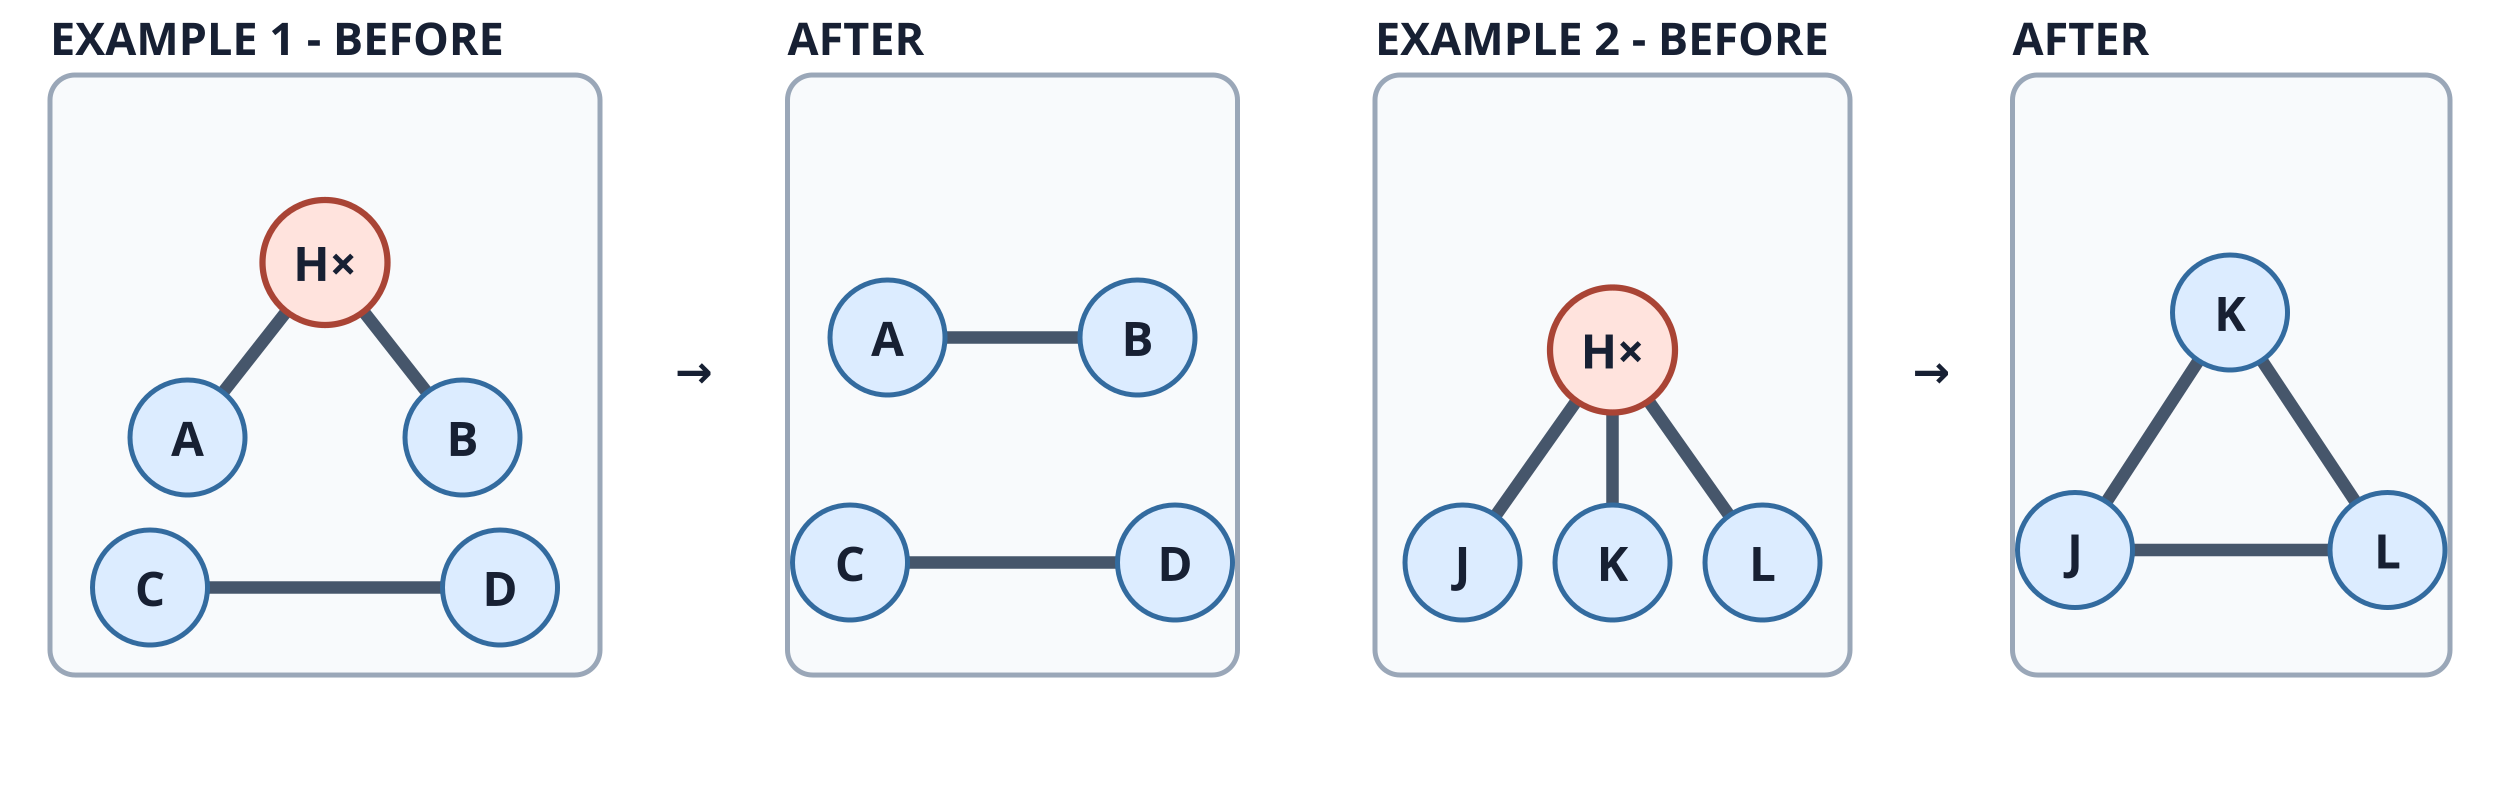
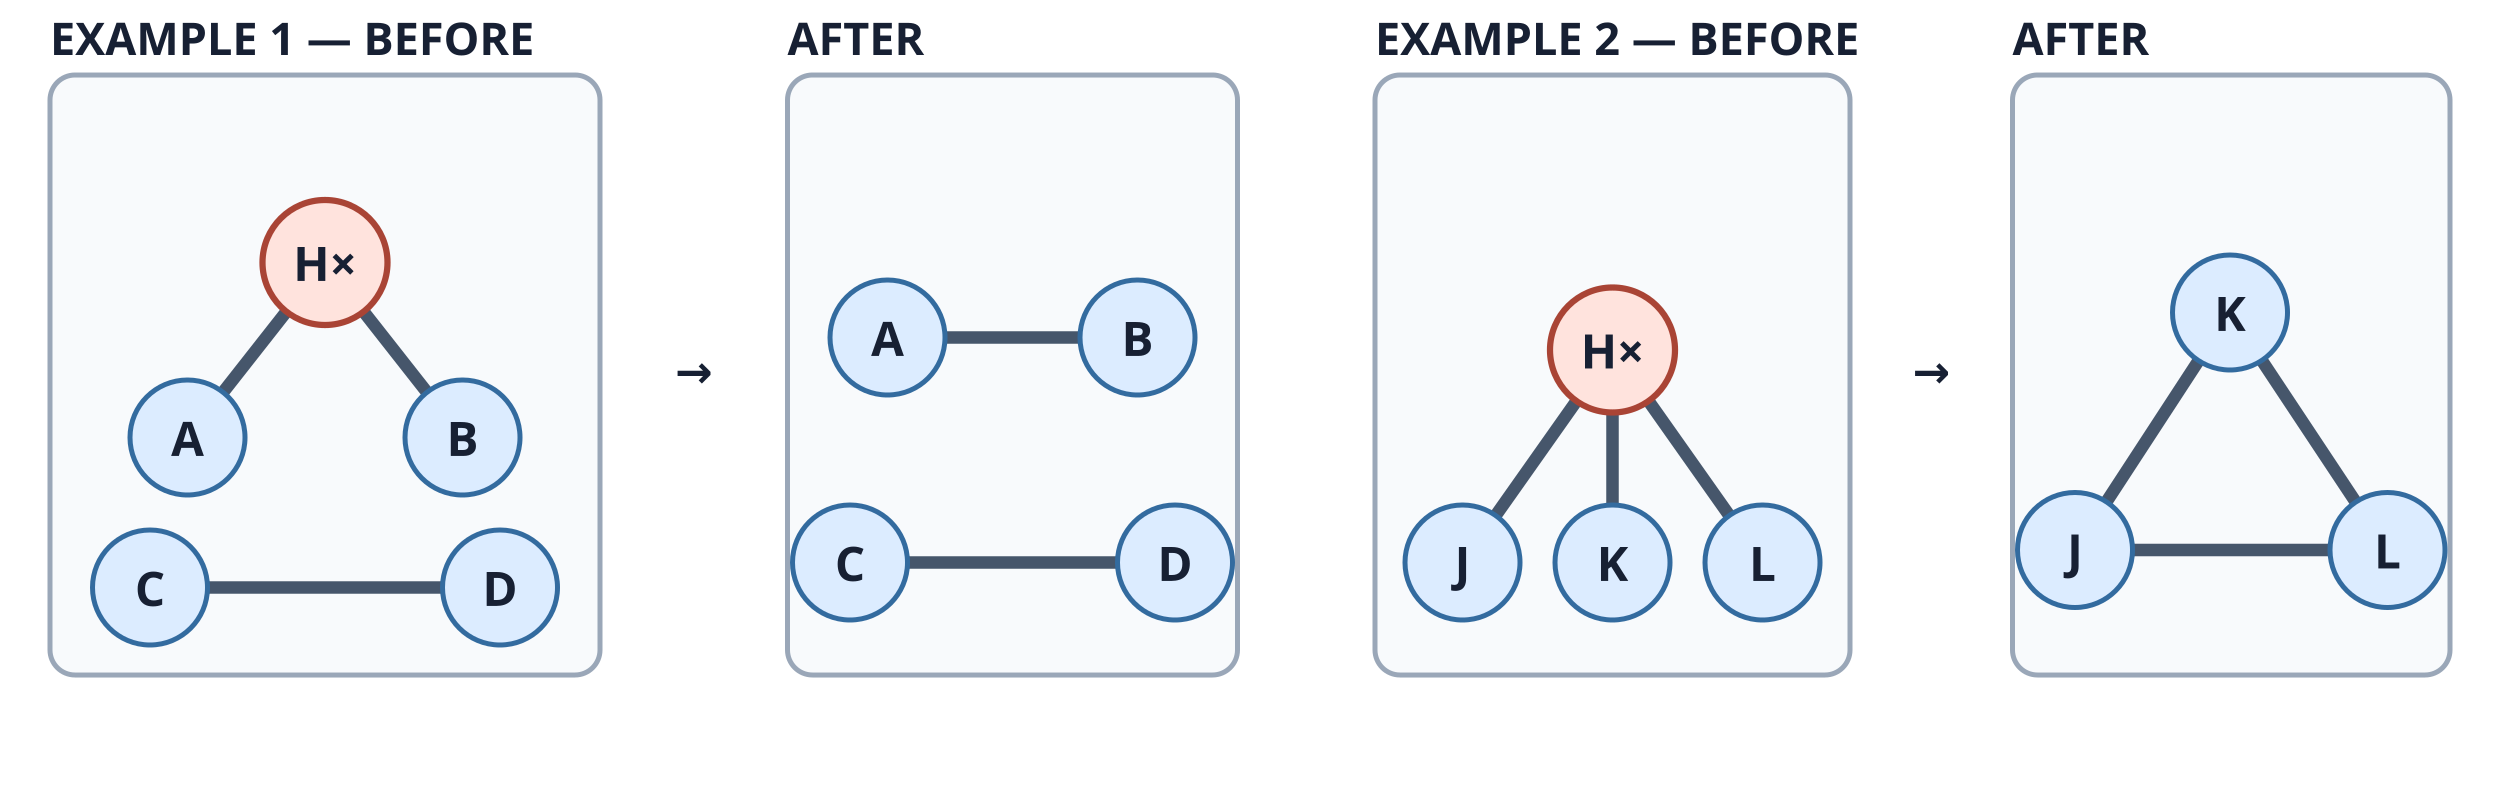
<svg xmlns="http://www.w3.org/2000/svg" width="1000" height="320" viewBox="0 0 1000 320" role="img" aria-labelledby="title desc">
  <style>.panel{fill:#f8fafc;stroke:#9aa7b8;stroke-width:2}.edge{stroke:#46566b;stroke-width:5}.node{fill:#dcecff;stroke:#336b9f;stroke-width:2}.relay{fill:#ffe3dd;stroke:#a94435;stroke-width:2.5}.lab{font:700 19px system-ui,sans-serif;fill:#172033;text-anchor:middle;dominant-baseline:central}.head{font:700 18px system-ui,sans-serif;fill:#172033}</style>
  <g transform="translate(20,30)">
-     <text x="0" y="-8" class="head">EXAMPLE 1 - BEFORE</text>
+     <text x="0" y="-8" class="head">EXAMPLE 1 — BEFORE</text>
    <rect width="220" height="240" rx="10" class="panel" />
    <path d="M110 75L55 145 M110 75L165 145 M40 205H180" class="edge" />
    <g class="node">
      <circle cx="55" cy="145" r="23" />
      <circle cx="165" cy="145" r="23" />
      <circle cx="40" cy="205" r="23" />
      <circle cx="180" cy="205" r="23" />
    </g>
    <circle cx="110" cy="75" r="25" class="relay" />
    <g class="lab">
      <text x="110" y="75">H×</text>
      <text x="55" y="145">A</text>
      <text x="165" y="145">B</text>
      <text x="40" y="205">C</text>
      <text x="180" y="205">D</text>
    </g>
  </g>
  <text x="270" y="155" class="head">→</text>
  <g transform="translate(315,30)">
    <text x="0" y="-8" class="head">AFTER</text>
    <rect width="180" height="240" rx="10" class="panel" />
    <path d="M40 105H140 M25 195H155" class="edge" />
    <g class="node">
      <circle cx="40" cy="105" r="23" />
      <circle cx="140" cy="105" r="23" />
      <circle cx="25" cy="195" r="23" />
      <circle cx="155" cy="195" r="23" />
    </g>
    <g class="lab">
      <text x="40" y="105">A</text>
      <text x="140" y="105">B</text>
      <text x="25" y="195">C</text>
      <text x="155" y="195">D</text>
    </g>
  </g>
  <g transform="translate(550,30)">
-     <text x="0" y="-8" class="head">EXAMPLE 2 - BEFORE</text>
+     <text x="0" y="-8" class="head">EXAMPLE 2 — BEFORE</text>
    <rect width="190" height="240" rx="10" class="panel" />
    <path d="M95 110L35 195 M95 110V195 M95 110L155 195" class="edge" />
    <g class="node">
      <circle cx="35" cy="195" r="23" />
      <circle cx="95" cy="195" r="23" />
      <circle cx="155" cy="195" r="23" />
    </g>
    <circle cx="95" cy="110" r="25" class="relay" />
    <g class="lab">
      <text x="95" y="110">H×</text>
      <text x="35" y="195">J</text>
      <text x="95" y="195">K</text>
      <text x="155" y="195">L</text>
    </g>
  </g>
  <text x="765" y="155" class="head">→</text>
  <g transform="translate(805,30)">
    <text x="0" y="-8" class="head">AFTER</text>
    <rect width="175" height="240" rx="10" class="panel" />
    <path d="M25 190L87 95 L150 190 Z" class="edge" fill="none" />
    <g class="node">
      <circle cx="25" cy="190" r="23" />
      <circle cx="87" cy="95" r="23" />
      <circle cx="150" cy="190" r="23" />
    </g>
    <g class="lab">
      <text x="25" y="190">J</text>
      <text x="87" y="95">K</text>
      <text x="150" y="190">L</text>
    </g>
  </g>
</svg>
